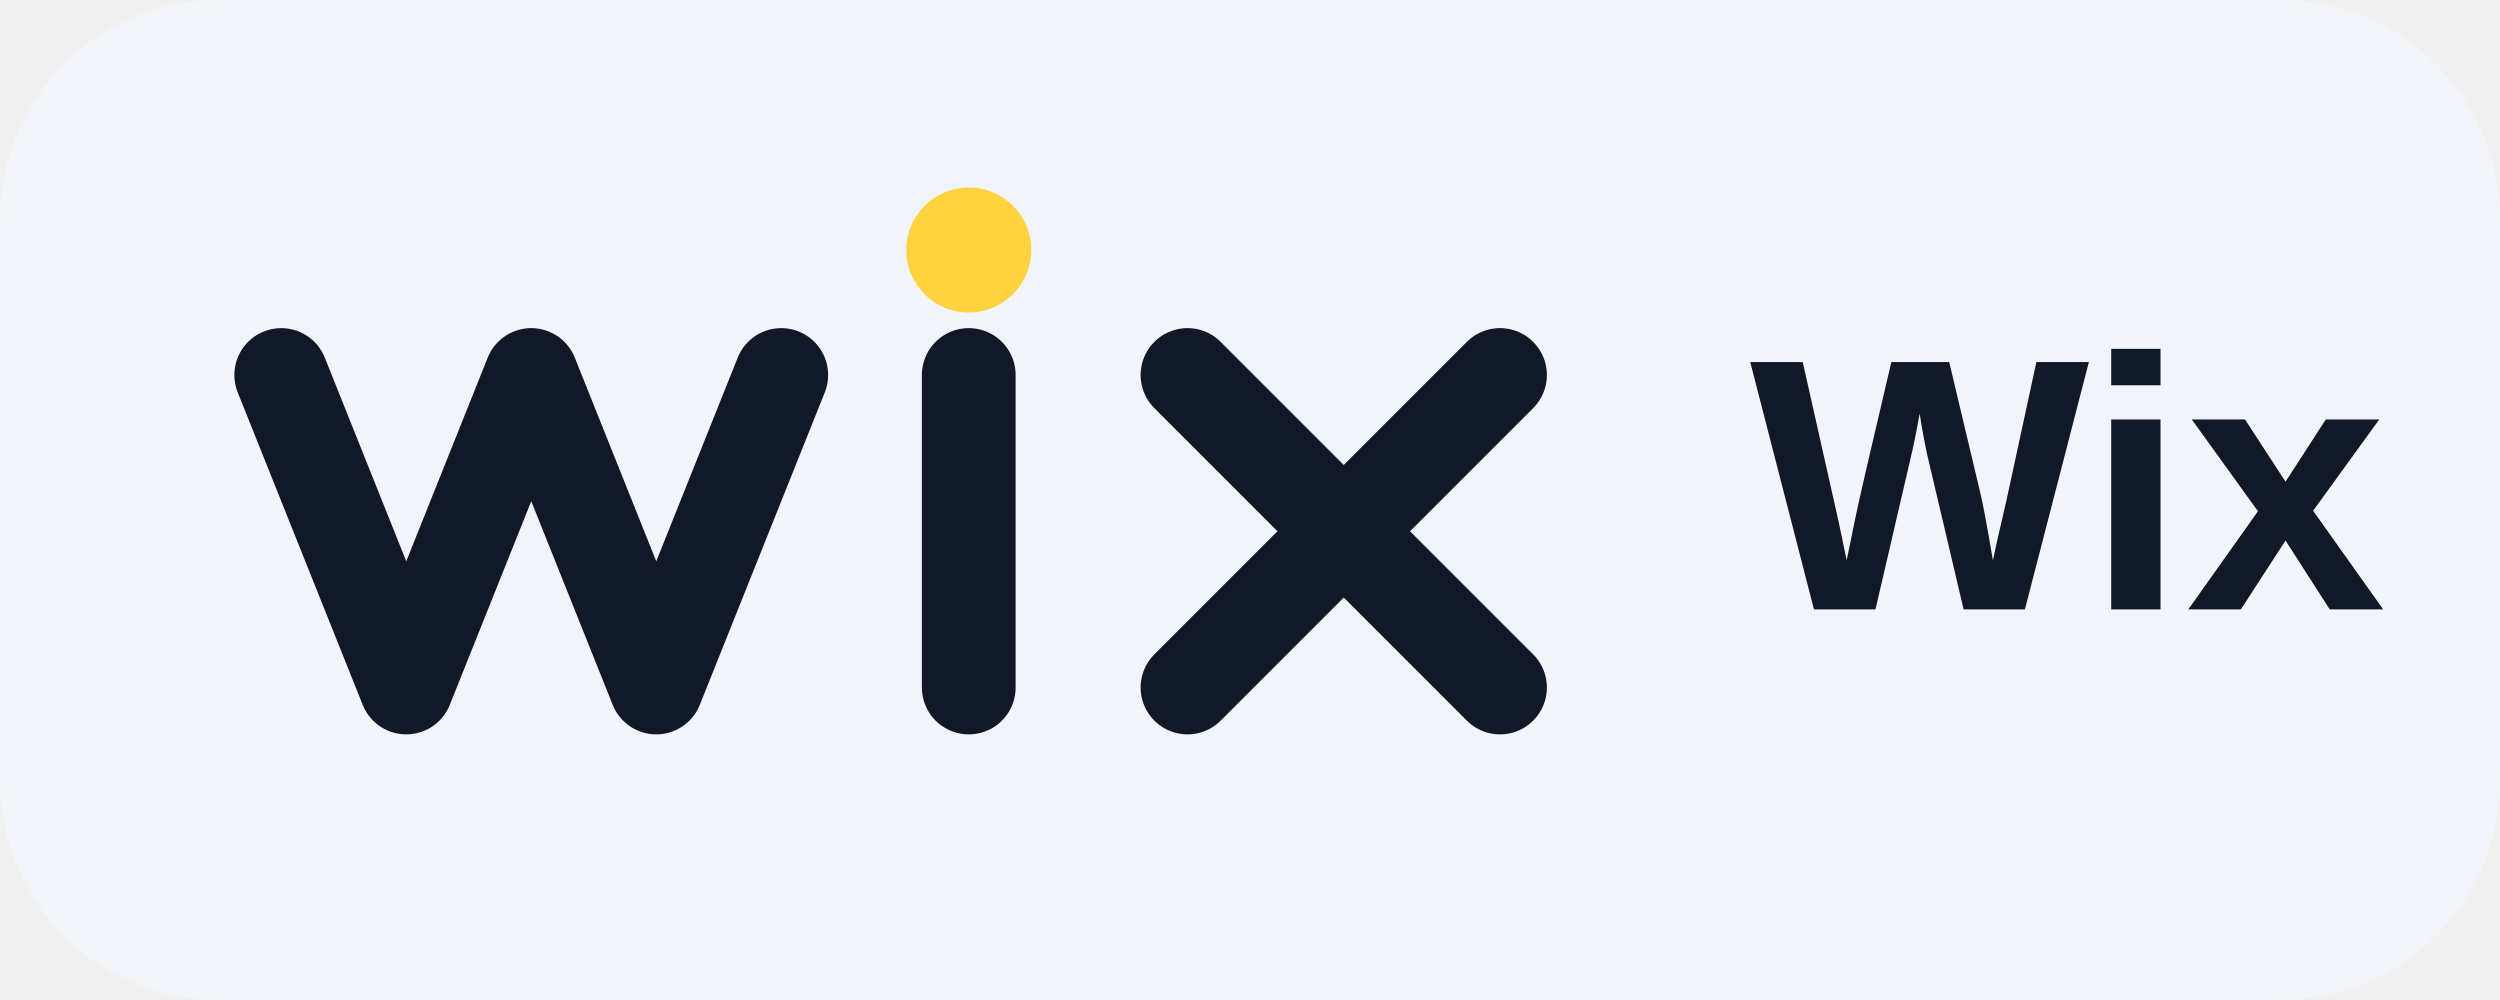
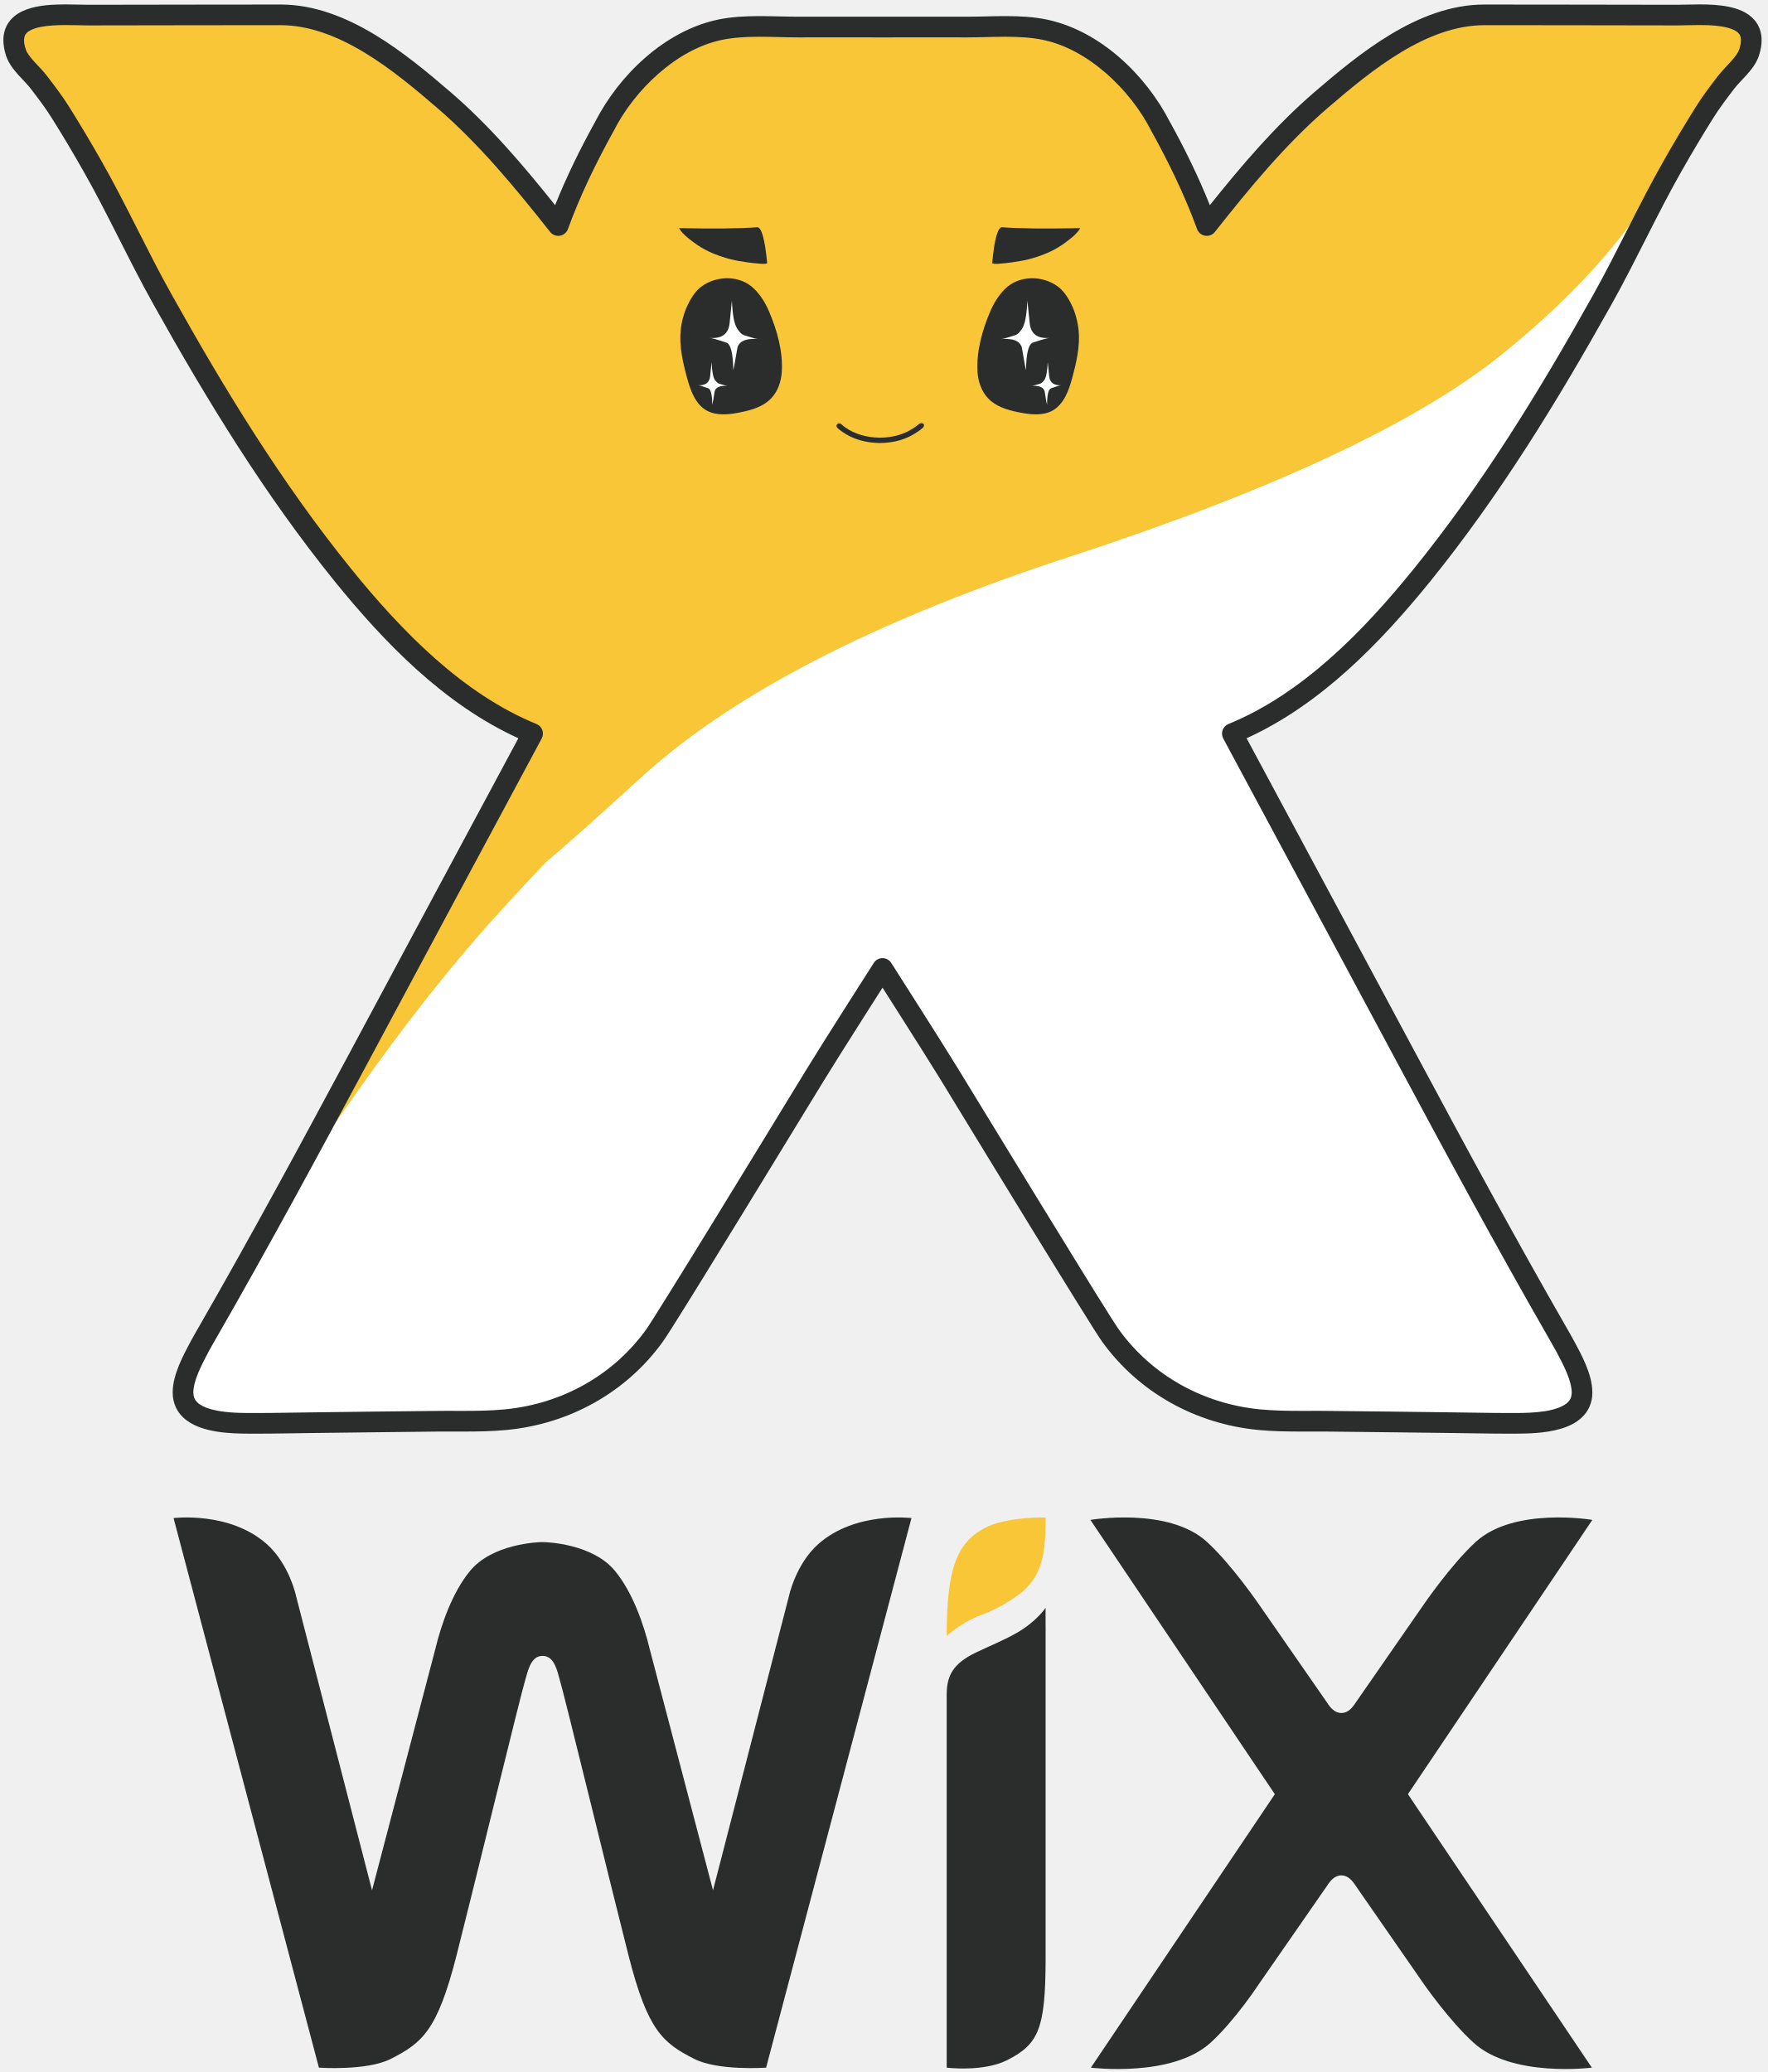
- <svg xmlns="http://www.w3.org/2000/svg" viewBox="0 0 160 64" role="img" aria-labelledby="title">
-   <rect width="160" height="64" rx="14" fill="#f1f5f9" />
-   <path d="M18 24l8 20 8-20 8 20 8-20M62 24v20M76 24l20 20M96 24L76 44" fill="none" stroke="#111827" stroke-width="6" stroke-linecap="round" stroke-linejoin="round" />
-   <circle cx="62" cy="16" r="4" fill="#ffd23f" />
-   <text x="112" y="39" fill="#111827" font-family="Arial, Helvetica, sans-serif" font-size="23" font-weight="700">Wix</text>
+ <svg xmlns="http://www.w3.org/2000/svg" width="2133" height="2500" viewBox="0 0 256 300" preserveAspectRatio="xMidYMid">
+   <path d="M226.36 2.138c-3.802 0-7.594-.01-11.392-.01-9.008-.02-17.32 6.87-23.677 12.333-6.19 5.32-11.493 11.768-16.556 18.17-1.816-4.982-4.203-9.876-6.68-14.345-3.247-6.373-9.615-12.518-16.744-14.003-3.61-.76-7.656-.389-11.32-.389-3.18-.01-12.205 0-12.205 0s-9.038-.01-12.212 0c-3.67 0-7.705-.37-11.32.389-7.13 1.485-13.497 7.63-16.74 14.003-2.48 4.469-4.87 9.363-6.682 14.346-5.062-6.403-10.368-12.85-16.558-18.171-6.36-5.464-14.664-12.353-23.68-12.333-3.797 0-7.595.01-11.392.01-5.426.008-10.845.015-16.275.025-3.95.018-12.7-1.022-10.63 5.409.502 1.558 2.27 2.956 3.272 4.25 1.143 1.484 2.285 2.98 3.274 4.572a221.514 221.514 0 0 1 4.59 7.708c3.557 6.278 6.555 12.901 10.087 19.211 7.773 13.92 16.087 27.52 26.133 39.94 7.42 9.16 16.38 18.41 27.467 22.956-8.37 15.556-16.706 31.135-25.048 46.703-7.227 13.465-14.449 26.859-22.066 40.108-.366.646-.747 1.28-1.09 1.929-1 1.886-2.43 4.521-2.42 6.69.008 4.302 6.39 4.43 9.447 4.45 3.294.02 6.598-.07 9.894-.103 5.73-.065 11.46-.14 17.187-.198 3.392-.038 6.839.095 10.216-.228 8.592-.827 16.45-5.123 21.52-12.16 1.643-2.289 17.05-27.557 23.284-37.765 2.355-3.865 9.742-15.416 9.742-15.416s7.377 11.551 9.737 15.416c6.23 10.208 21.64 35.476 23.282 37.766 5.075 7.036 12.926 11.332 21.52 12.159 3.38.323 6.821.19 10.213.228 5.724.058 11.456.133 17.19.198 3.296.032 6.598.123 9.897.103 3.048-.02 9.441-.148 9.446-4.45.013-2.169-1.413-4.804-2.427-6.69-.346-.649-.722-1.283-1.087-1.929-7.61-13.249-14.835-26.643-22.057-40.108-8.352-15.568-16.688-31.147-25.065-46.703 11.092-4.547 20.053-13.795 27.472-22.956 10.055-12.42 18.36-26.02 26.138-39.94 3.527-6.31 6.525-12.933 10.09-19.21a213.912 213.912 0 0 1 4.589-7.709c.984-1.593 2.13-3.088 3.269-4.571 1.012-1.295 2.768-2.693 3.277-4.251 2.064-6.43-6.674-5.391-10.624-5.409-5.434-.01-10.86-.017-16.285-.025z" fill="#F9C638" />
+   <path d="M146.609 37.955a31.75 31.75 0 0 0 1.733-.296 16.473 16.473 0 0 0 2.353-.68c2.084-.727 3.369-1.7 4.293-2.438.706-.539 1.238-1.15 1.42-1.526-5.03.093-8.775.065-11.25-.128-.673-.102-1.164 1.641-1.488 5.16-.035.271 1.586.093 2.939-.092M132.786 62.55h-.007.01-.003zm-10.754 0h-.015.015zm-.816-1.146a.395.395 0 0 0-.098.26.39.39 0 0 0 .143.286c.238.208.483.424.769.6 1.465 1.016 3.266 1.552 5.37 1.582 2.142-.03 3.84-.533 5.386-1.583.266-.17.541-.36.804-.599.19-.16.278-.405.14-.568-.14-.153-.385-.198-.643-.013a8.563 8.563 0 0 1-.72.541h-.007c-1.42.96-2.988 1.418-4.96 1.45-1.933-.032-3.604-.52-4.942-1.447 0-.003-.005-.003-.012-.003-.24-.162-.461-.355-.677-.54a.388.388 0 0 0-.553.034zM143.255 58.048c-.02-.028-.038-.108-.048-.126 0 0 .03.083.058.128l-.01-.002zm11.846-14.06c-.586-1.163-1.23-2.007-1.922-2.516-2.229-1.648-5.618-1.66-7.635.32-.94.925-1.626 2.05-2.15 3.257-1.169 2.73-2.043 5.827-1.85 8.835.097 1.36.568 2.77 1.525 3.765 1.145 1.218 2.796 1.696 4.389 2.02 1.58.325 3.424.573 4.902-.211 1.704-.92 2.42-3.019 2.891-4.74.599-2.216 1.157-4.586.93-6.903-.126-1.278-.504-2.673-1.08-3.828z" fill="#2A2D2C" />
+   <path d="M149.525 49.6c1.262-.423 2.086-.66 2.45-.688-1.792.133-2.716-.594-2.881-2.154l-.333-3.252c-.1 2.09-.331 3.424-.794 4.113-.304.429-.557.727-.86.86l-1.062.335c-.426.125-.864.268-1.22.268 1.952-.17 3.006.328 3.17 1.408.275 1.57.435 2.593.565 3.091.035-2.425.366-3.735.965-3.98M151.91 54.433l-.198-2.012c-.068 1.29-.198 2.115-.466 2.548-.163.238-.364.433-.567.541l-.626.19c-.268.066-.528.166-.761.166 1.185-.1 1.853.195 1.984.859.132.964.268 1.623.335 1.889 0-1.493.2-2.28.594-2.418.767-.263 1.26-.43 1.49-.43-1.094.072-1.685-.396-1.786-1.333" fill="#FFF" />
+   <path d="M111.083 38.048c-.343-3.52-.83-5.263-1.496-5.16-2.482.192-6.22.22-11.257.127.18.376.724.987 1.418 1.526.932.739 2.204 1.71 4.296 2.437a17.23 17.23 0 0 0 2.35.681c.165.04.901.17 1.738.296 1.348.185 2.968.363 2.95.093M111.481 58.05c.02-.045.053-.128.053-.128a.975.975 0 0 1-.045.126s-.008 0-.008.002zm-12.92-10.235c-.231 2.317.325 4.687.931 6.904.464 1.72 1.18 3.82 2.886 4.739 1.483.784 3.332.536 4.9.21 1.59-.323 3.246-.801 4.394-2.019.956-.994 1.427-2.404 1.525-3.765.193-3.008-.679-6.104-1.856-8.835-.516-1.207-1.203-2.332-2.15-3.256-2.006-1.982-5.39-1.97-7.63-.321-.694.509-1.332 1.353-1.909 2.515a11.053 11.053 0 0 0-1.092 3.828z" fill="#2A2D2C" />
+   <path d="M105.214 49.6c-1.26-.423-2.085-.66-2.448-.688 1.789.133 2.72-.594 2.881-2.154l.33-3.252c.098 2.09.329 3.424.802 4.113.296.429.559.727.85.86l1.064.335c.433.125.86.268 1.225.268-1.951-.17-3.009.328-3.171 1.408-.273 1.57-.441 2.593-.569 3.091-.033-2.425-.366-3.735-.964-3.98M102.829 54.433l.203-2.012c.065 1.29.203 2.115.466 2.548.162.238.363.433.558.541l.629.19c.268.066.529.166.764.166-1.195-.1-1.859.195-1.986.859-.133.964-.27 1.623-.334 1.889 0-1.493-.202-2.28-.596-2.418-.761-.263-1.26-.43-1.493-.43 1.095.072 1.694-.396 1.789-1.333M29.663 195.337c-.501.95-1.093 2.057-1.549 3.169-.465 1.102-.781 2.222-.781 3.119v.015c.015.859.3 1.408.799 1.898.501.479 1.273.857 2.177 1.123 1.826.52 4.123.576 5.634.583.338.008.678.008 1.012.008 2.943 0 5.904-.083 8.872-.11l17.187-.198c.599 0 1.195-.005 1.789-.005.711 0 1.415.005 2.114.005 2.107 0 4.2-.03 6.243-.228 8.366-.802 15.984-4.978 20.916-11.819.374-.503 1.656-2.542 3.422-5.38 1.771-2.841 4.053-6.531 6.468-10.474 4.835-7.873 10.246-16.753 13.362-21.849 2.37-3.885 9.737-15.42 9.742-15.428a.864.864 0 0 1 .716-.393c.286 0 .554.158.704.393.003.003 7.387 11.543 9.755 15.428 4.669 7.65 14.506 23.783 19.822 32.322 1.766 2.839 3.05 4.878 3.424 5.381 4.92 6.841 12.543 11.017 20.914 11.819 2.04.198 4.139.228 6.238.228.704 0 1.408-.005 2.117-.005.593 0 1.19.005 1.79.005 5.722.065 11.454.133 17.19.198 2.966.027 5.924.11 8.868.11.333 0 .674 0 1.012-.008 1.13-.007 2.705-.027 4.196-.273 1.495-.228 2.868-.711 3.612-1.433.5-.49.784-1.04.799-1.898v-.025c0-.897-.316-2.014-.77-3.12-.457-1.101-1.054-2.209-1.557-3.145-.338-.634-.704-1.263-1.072-1.9-7.616-13.263-14.852-26.672-22.07-40.137-8.356-15.564-16.685-31.155-25.062-46.706a.827.827 0 0 1-.048-.684.821.821 0 0 1 .471-.498c10.865-4.442 19.75-13.587 27.132-22.698 10.018-12.372 18.294-25.924 26.06-39.827 2.675-4.787 5.06-9.775 7.635-14.687-4.922 7.823-12.127 15.526-21.49 23.094-12.313 9.922-33.234 19.717-62.553 29.283-28.28 9.241-49.06 19.96-62.422 32.285-6.328 5.766-10.787 9.764-13.362 11.886-.591.604-3.41 3.55-8.332 9.003-5.974 6.718-12.307 14.752-18.918 24.106-2.507 3.55-4.639 6.575-6.47 9.188-4.79 8.84-9.642 17.653-14.664 26.393-.366.636-.732 1.265-1.072 1.886" fill="#FFF" />
+   <path d="M251.842 7.113c-.126.416-.551 1.04-1.14 1.689-.581.656-1.283 1.332-1.886 2.101l-.01.01c-1.14 1.486-2.318 3.016-3.355 4.697l.008-.01a200.53 200.53 0 0 0-4.622 7.766c-3.612 6.358-6.613 12.983-10.097 19.216-7.759 13.89-16.023 27.412-25.997 39.73-7.358 9.095-16.18 18.143-26.874 22.512a1.504 1.504 0 0 0-.84.879c-.142.398-.107.84.09 1.212 8.373 15.556 16.707 31.135 25.066 46.706 7.217 13.465 14.456 26.874 22.074 40.145l-.002-.01c.37.66.734 1.286 1.07 1.897.503.942 1.086 2.026 1.527 3.093.444 1.058.727 2.11.722 2.864v.03c-.02.699-.206 1.034-.586 1.423-.574.573-1.847 1.05-3.277 1.267-1.43.228-2.971.256-4.096.266h-1.12c-2.898 0-5.816-.076-8.754-.103-5.734-.07-11.46-.145-17.19-.198a80.513 80.513 0 0 0-1.555-.013c-.812 0-1.619.005-2.425.005-2.074 0-4.121-.027-6.107-.217-8.184-.79-15.634-4.873-20.446-11.544-.16-.222-.587-.871-1.17-1.79-4.118-6.481-16.596-26.954-22.052-35.88-2.377-3.9-9.75-15.433-9.752-15.443a1.495 1.495 0 0 0-1.26-.69c-.51 0-.987.261-1.262.69-.008.01-7.378 11.543-9.76 15.443-3.111 5.103-8.527 13.97-13.359 21.846-2.417 3.94-4.694 7.628-6.463 10.471a351.48 351.48 0 0 1-2.23 3.562c-.58.92-1.009 1.569-1.17 1.794-4.804 6.668-12.256 10.751-20.445 11.54-1.984.19-4.028.218-6.107.218-.807 0-1.616-.005-2.425-.005-.519 0-1.035.003-1.558.013-5.73.053-11.458.128-17.187.198-2.936.027-5.857.103-8.755.103h-1.117c-1.5-.008-3.755-.068-5.454-.564-.851-.238-1.528-.591-1.914-.97-.38-.388-.563-.718-.583-1.427v-.025c-.005-.754.273-1.806.721-2.866.441-1.067 1.02-2.152 1.518-3.091.323-.606.697-1.233 1.072-1.897l-.005.01c7.626-13.271 14.863-26.68 22.087-40.15 8.35-15.566 16.68-31.145 25.048-46.7.2-.374.233-.815.092-1.213a1.509 1.509 0 0 0-.841-.88c-10.692-4.368-19.514-13.416-26.874-22.512-9.963-12.32-18.237-25.839-25.987-39.727-3.492-6.235-6.49-12.86-10.098-19.218a206.353 206.353 0 0 0-4.622-7.763l.005.005c-1.04-1.676-2.209-3.21-3.356-4.697-.604-.777-1.31-1.458-1.897-2.114-.583-.647-1.017-1.268-1.134-1.684-.18-.55-.246-.984-.246-1.305.01-.518.128-.746.316-.987.283-.353 1.01-.731 2.066-.937 1.05-.215 2.35-.278 3.625-.278 1.19 0 2.347.05 3.327.05h.118c5.428-.01 10.846-.015 16.272-.025 3.795 0 7.598-.007 11.39-.007h.043c4.108-.003 8.179 1.583 12.04 3.905 3.854 2.317 7.459 5.346 10.618 8.066 6.062 5.206 11.312 11.576 16.36 17.966.338.426.877.639 1.413.549.536-.085.98-.454 1.165-.965 1.776-4.884 4.133-9.712 6.585-14.133l.028-.047c3.051-6.045 9.218-11.9 15.714-13.217 1.673-.35 3.51-.448 5.408-.448 1.849 0 3.745.09 5.606.09 1.055-.003 2.768-.003 4.577-.003 3.615 0 7.623.003 7.633.003.01 0 4.015-.003 7.63-.003 1.809 0 3.517 0 4.57.003 1.865 0 3.762-.09 5.615-.09 1.894 0 3.738.097 5.401.448 6.496 1.318 12.668 7.172 15.722 13.217l.025.047c2.452 4.421 4.802 9.249 6.583 14.133.185.511.634.88 1.17.965a1.491 1.491 0 0 0 1.412-.549c5.045-6.39 10.296-12.763 16.35-17.966 3.167-2.72 6.772-5.749 10.627-8.066 3.858-2.322 7.933-3.908 12.039-3.905h.04c3.795 0 7.59.007 11.393.007 5.42.01 10.849.015 16.282.025h.116c.976 0 2.136-.05 3.324-.05 1.698-.007 3.454.123 4.561.534.556.2.927.446 1.123.681.192.24.305.469.315.987 0 .32-.065.76-.24 1.305zm2.197-4.238c-1-1.145-2.368-1.636-3.74-1.921-1.386-.284-2.846-.339-4.216-.339-1.27 0-2.453.053-3.324.053h-.113c-5.431-.01-10.86-.015-16.285-.025-3.8 0-7.593-.01-11.393-.01h.007l-.047-.003c-4.885.005-9.457 1.857-13.582 4.337-4.126 2.485-7.843 5.623-11.03 8.356-5.659 4.873-10.53 10.609-15.133 16.363-1.695-4.226-3.717-8.334-5.824-12.127-3.442-6.683-9.997-13.09-17.748-14.742-1.984-.416-4.018-.508-6.012-.508-1.944 0-3.85.087-5.608.087-1.055-.002-2.766-.002-4.577-.002l-7.63.002-7.633-.002c-1.811 0-3.522 0-4.584.002-1.756 0-3.658-.087-5.599-.087-1.996 0-4.028.092-6.022.51-7.765 1.654-14.331 8.084-17.768 14.788h.003c-2.095 3.777-4.114 7.868-5.802 12.079-4.6-5.754-9.471-11.495-15.13-16.363-3.184-2.733-6.902-5.871-11.027-8.356C50.093 2.487 45.524.635 40.637.63l-.08.003c-3.785 0-7.575.01-11.355.01-5.429.01-10.847.015-16.278.025h-.11c-.877 0-2.062-.053-3.327-.053-1.823.005-3.815.088-5.573.707-.882.315-1.726.789-2.39 1.553C.863 3.63.477 4.686.489 5.808c0 .704.136 1.44.381 2.22.383 1.142 1.09 2.001 1.756 2.765.681.754 1.358 1.42 1.761 1.947 1.14 1.473 2.245 2.93 3.181 4.446l.003.002a198.617 198.617 0 0 1 4.557 7.653c3.52 6.198 6.515 12.818 10.087 19.204 7.79 13.95 16.145 27.625 26.273 40.147 7.154 8.818 15.796 17.791 26.57 22.69-8.12 15.103-16.212 30.219-24.306 45.324-7.222 13.464-14.441 26.846-22.044 40.07l-.002.005c-.356.624-.742 1.273-1.11 1.971-.496.932-1.127 2.095-1.646 3.35-.51 1.255-.942 2.597-.947 4.008v.062h.003c-.005 1.438.606 2.718 1.505 3.555 1.37 1.28 3.16 1.766 4.865 2.059 1.71.27 3.394.29 4.554.296.378.002.762.005 1.135.005 2.95 0 5.882-.076 8.787-.103 5.737-.065 11.466-.145 17.187-.198a154.47 154.47 0 0 1 1.526-.008c.801 0 1.61.003 2.425.003 2.099 0 4.246-.025 6.392-.233 8.998-.864 17.257-5.376 22.588-12.776.258-.353.669-.994 1.27-1.933 4.156-6.541 16.623-26.99 22.08-35.925 1.167-1.914 3.604-5.766 5.743-9.135 1.04-1.634 2-3.147 2.723-4.279.722 1.132 1.681 2.645 2.72 4.279 2.14 3.369 4.572 7.221 5.745 9.135a8625.79 8625.79 0 0 0 13.359 21.856c2.42 3.94 4.697 7.633 6.473 10.486.887 1.428 1.65 2.646 2.242 3.583.598.939 1.012 1.578 1.265 1.931 5.338 7.402 13.594 11.914 22.587 12.778 2.152.208 4.297.233 6.396.233.816 0 1.623-.003 2.425-.003.513 0 1.017.003 1.523.008 5.721.053 11.453.133 17.189.198 2.908.027 5.837.103 8.788.103.375 0 .759-.003 1.134-.005 1.553-.015 4.01-.033 6.27-.677 1.13-.328 2.245-.816 3.15-1.676.913-.844 1.532-2.136 1.512-3.59v-.03c-.002-1.41-.43-2.752-.944-4.01-.524-1.255-1.155-2.42-1.659-3.357-.365-.683-.746-1.33-1.104-1.961l-.003-.005c-7.597-13.224-14.817-26.606-22.034-40.07-8.104-15.105-16.197-30.22-24.318-45.323 10.774-4.9 19.416-13.873 26.568-22.688 10.135-12.525 18.484-26.2 26.282-40.15 3.57-6.386 6.563-13.006 10.085-19.204a200.994 200.994 0 0 1 4.554-7.647l.008-.013c.932-1.508 2.044-2.968 3.179-4.449l-.008.01c.411-.528 1.09-1.197 1.766-1.951.67-.764 1.373-1.621 1.754-2.758.25-.784.383-1.52.383-2.225.015-1.122-.37-2.174-1.034-2.933z" fill="#2A2D2C" />
+   <path d="M142.666 221.209c-4.07 2.134-5.589 5.736-5.589 15.686 0 0 2.062-1.994 5.12-3.101 2.227-.81 4.131-2.037 5.233-2.843 3.44-2.52 3.97-5.767 3.97-11.228 0 0-5.608-.152-8.734 1.486" fill="#F9C638" />
+   <path d="M118.523 223.541c-3.32 2.926-4.291 7.59-4.291 7.59l-10.99 42.583-9.143-34.85c-.89-3.705-2.495-8.286-5.033-11.383-3.236-3.948-9.812-4.193-10.51-4.193-.702 0-7.278.245-10.512 4.193-2.54 3.097-4.145 7.678-5.035 11.383l-9.14 34.85-10.993-42.583s-.969-4.664-4.288-7.59c-5.383-4.747-13.457-3.73-13.457-3.73l21.047 79.582s6.944.498 10.418-1.273c4.565-2.325 6.736-4.12 9.5-14.947 2.462-9.655 9.346-38.009 9.987-40.028.318-.997.721-3.382 2.472-3.382 1.791 0 2.16 2.383 2.473 3.382.631 2.022 7.525 30.373 9.987 40.028 2.76 10.826 4.935 12.622 9.497 14.947 3.474 1.771 10.418 1.273 10.418 1.273l21.047-79.582s-8.071-1.017-13.454 3.73M151.396 232.804s-1.318 2.035-4.321 3.715c-1.93 1.078-3.78 1.809-5.767 2.76-3.329 1.6-4.23 3.378-4.23 6.093v54.02s5.31.672 8.784-1.1c4.474-2.279 5.501-4.476 5.539-14.373v-48.234h-.005v-2.88M203.86 259.793l26.704-39.719s-11.27-1.919-16.851 3.161c-3.57 3.252-7.565 9.096-7.565 9.096l-9.825 14.166c-.476.736-1.102 1.538-2.096 1.538-.997 0-1.621-.802-2.097-1.538l-9.827-14.166s-3.993-5.844-7.565-9.096c-5.582-5.08-16.852-3.161-16.852-3.161l26.706 39.72-26.635 39.599s11.738 1.48 17.317-3.6c3.572-3.25 7.029-8.535 7.029-8.535l9.827-14.165c.476-.737 1.1-1.539 2.097-1.539.994 0 1.62.802 2.096 1.539l9.825 14.165s3.66 5.286 7.232 8.535c5.581 5.08 17.114 3.6 17.114 3.6l-26.633-39.6" fill="#2A2D2C" />
</svg>
